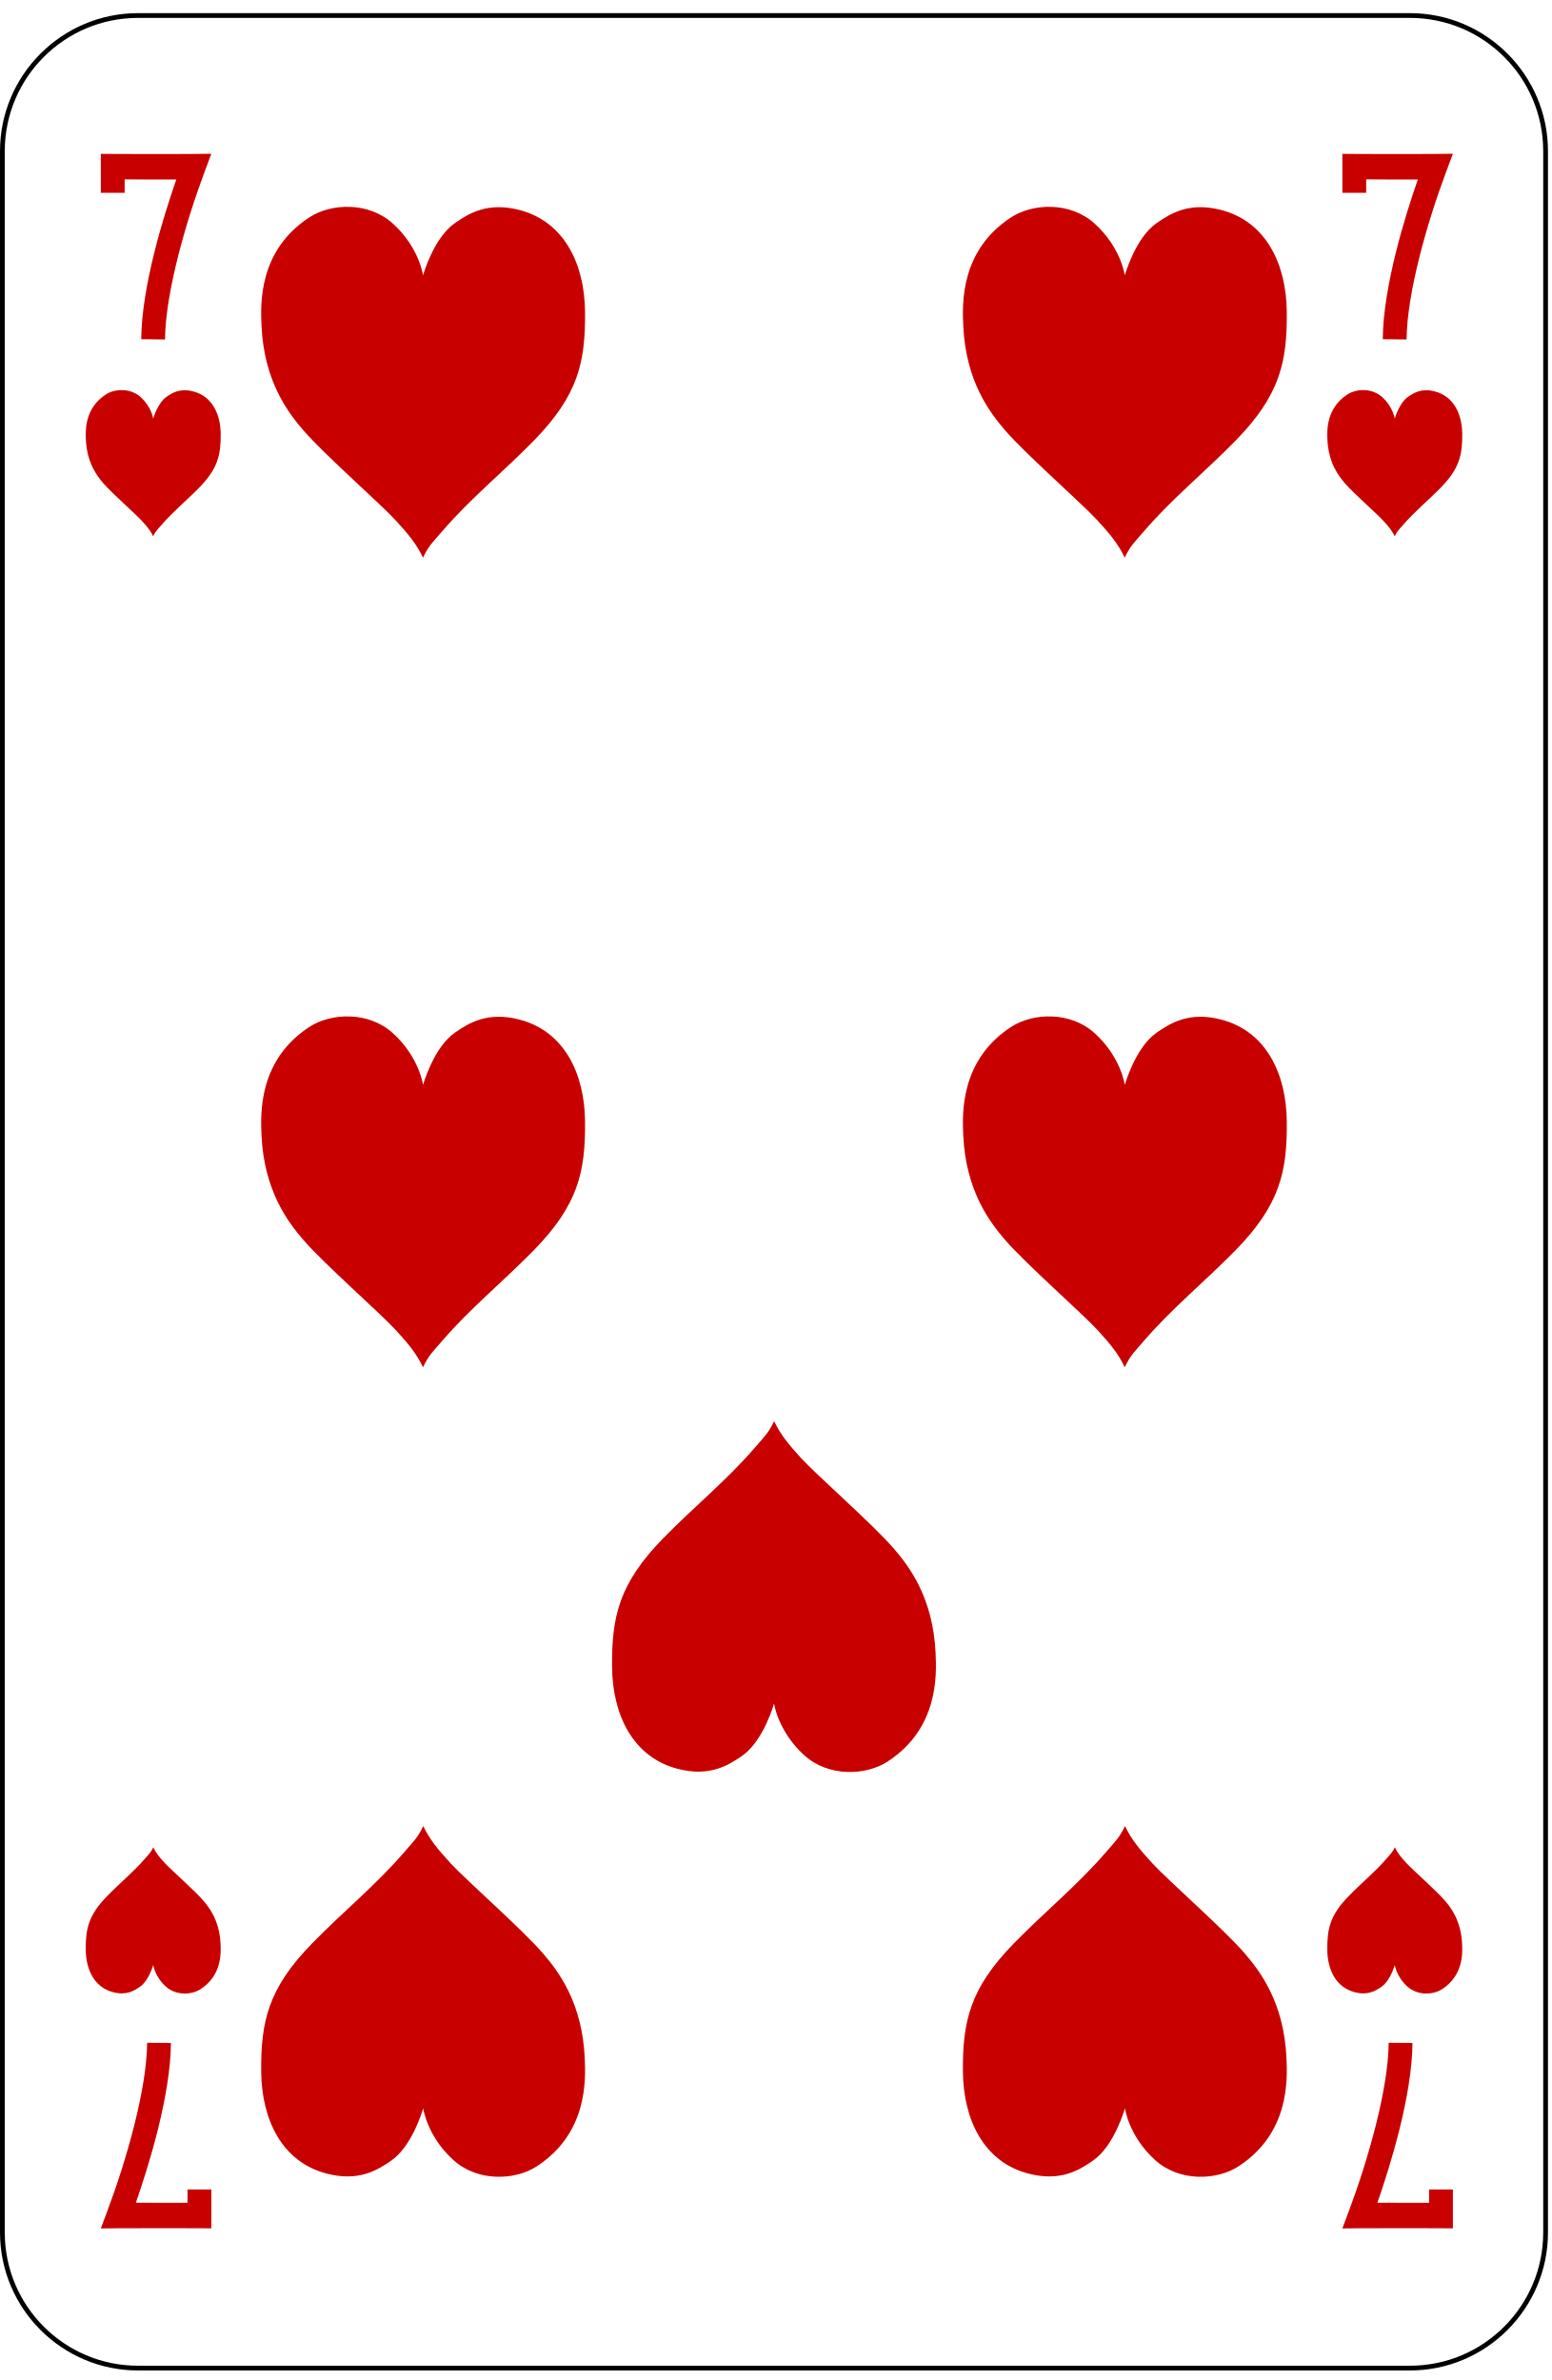
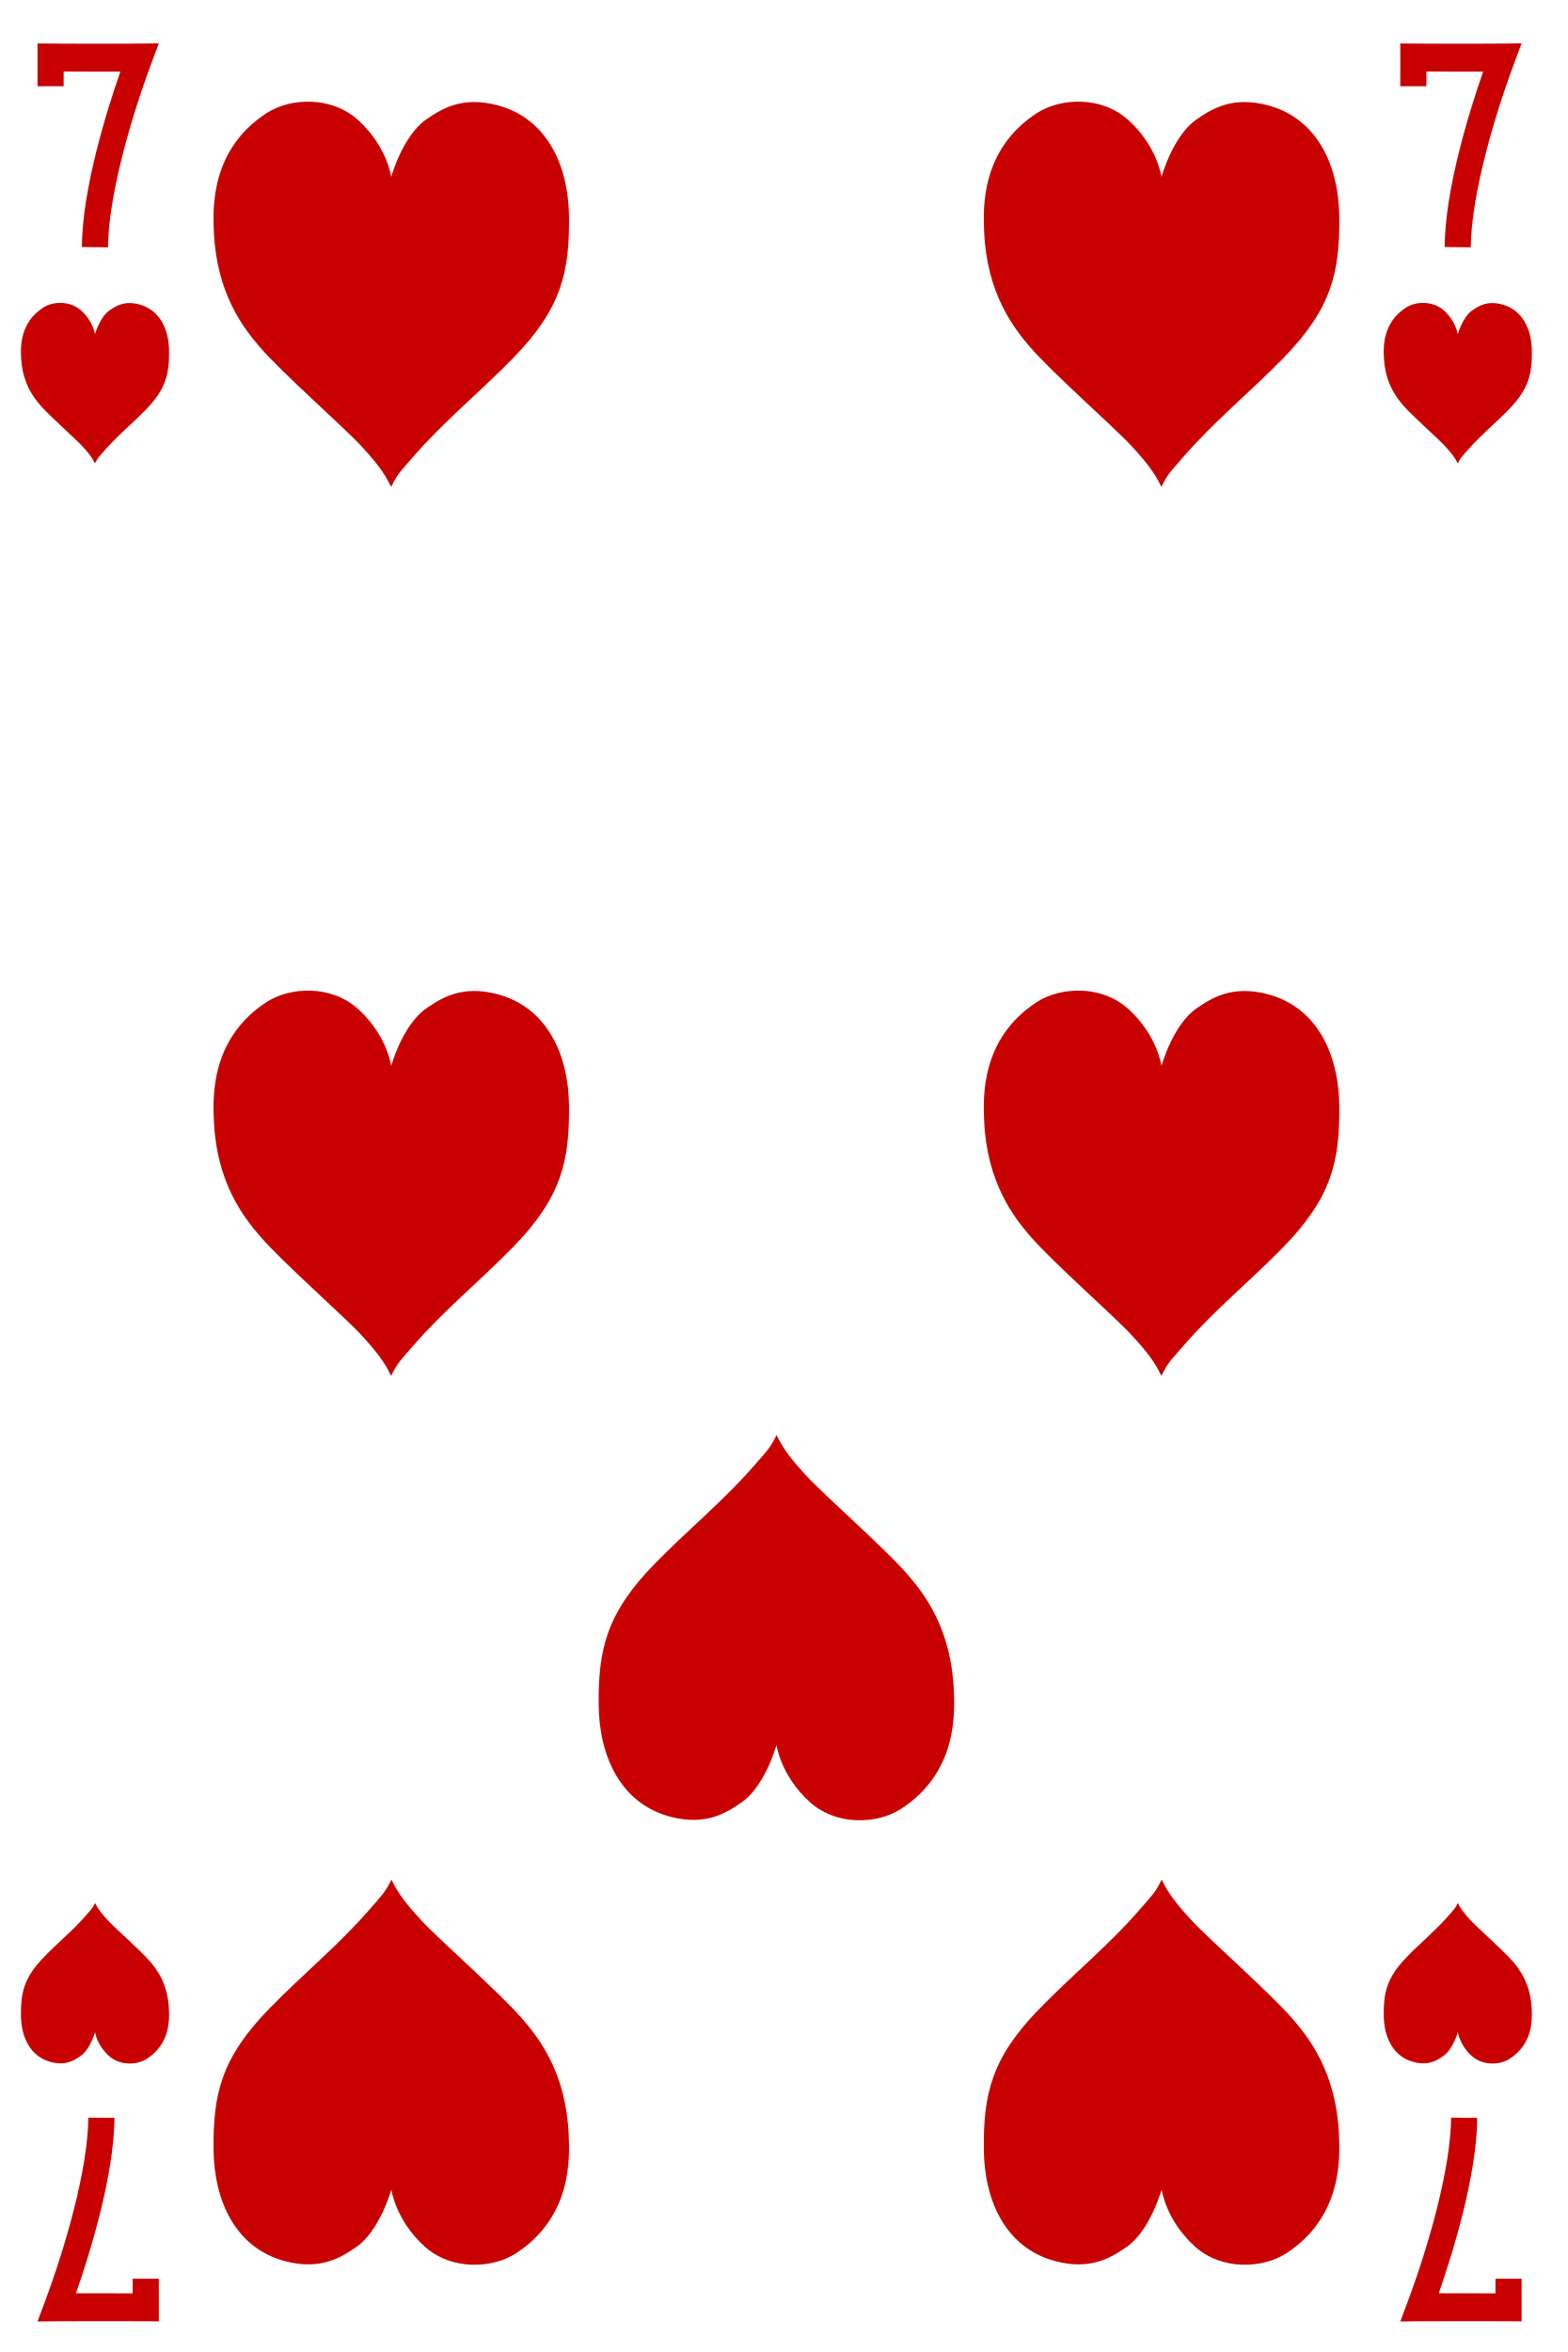
- <svg xmlns="http://www.w3.org/2000/svg" width="100%" height="100%" viewBox="0 0 163 250" version="1.1" xml:space="preserve" style="fill-rule:evenodd;clip-rule:evenodd;stroke-linejoin:round;stroke-miterlimit:1.414;">
-   <g transform="matrix(1,0,0,1,-4,-1279)">
+ <svg xmlns="http://www.w3.org/2000/svg" width="100%" height="100%" viewBox="0 0 150 225" version="1.1" xml:space="preserve" style="fill-rule:evenodd;clip-rule:evenodd;stroke-linejoin:round;stroke-miterlimit:1.414;">
+   <g transform="matrix(1,0,0,1,-11,-1291)">
    <g>
      <g>
        <rect x="0.25" y="1.04" width="1530.71" height="1530.71" style="fill:white;fill-rule:nonzero;" />
        <path d="M18.502,1527.75C10.644,1527.75 4.251,1521.35 4.251,1513.5L4.251,1294.88C4.251,1287.03 10.644,1280.63 18.502,1280.63L152.077,1280.63C159.934,1280.63 166.327,1287.03 166.327,1294.88L166.327,1513.5C166.327,1521.35 159.934,1527.75 152.077,1527.75L18.502,1527.75Z" style="fill:white;fill-rule:nonzero;" />
        <path d="M152.077,1280.38L18.502,1280.38C10.506,1280.38 4.001,1286.89 4.001,1294.88L4.001,1513.5C4.001,1521.49 10.506,1528 18.502,1528L152.077,1528C160.072,1528 166.577,1521.49 166.577,1513.5L166.577,1294.88C166.577,1286.89 160.072,1280.38 152.077,1280.38ZM152.077,1280.88C159.809,1280.88 166.077,1287.15 166.077,1294.88L166.077,1513.5C166.077,1521.23 159.809,1527.5 152.077,1527.5L18.502,1527.5C10.77,1527.5 4.501,1521.23 4.501,1513.5L4.501,1294.88C4.501,1287.15 10.77,1280.88 18.502,1280.88L152.077,1280.88Z" style="fill-rule:nonzero;" />
      </g>
      <g>
        <path d="M48.425,1337.58C47.782,1336.22 46.966,1335.19 45.577,1333.68C43.934,1331.89 38.043,1326.73 35.877,1324.22C34.302,1322.39 31.727,1319.1 31.465,1313.19C31.364,1310.9 31.145,1305.32 36.494,1301.83C38.783,1300.34 42.714,1300.17 45.265,1302.49C48.047,1305.01 48.431,1307.93 48.431,1307.93C48.431,1307.93 49.526,1303.97 51.809,1302.41C53.259,1301.41 55.221,1300.19 58.562,1301.06C63.276,1302.29 65.405,1306.75 65.445,1311.79C65.486,1317.02 64.737,1320.49 60.1,1325.25C56.845,1328.58 53.442,1331.33 50.507,1334.73C49.393,1336.02 49.029,1336.31 48.425,1337.58Z" style="fill:rgb(200,0,0);fill-rule:nonzero;" />
        <path d="M122.125,1337.58C121.483,1336.22 120.667,1335.19 119.278,1333.68C117.634,1331.89 111.744,1326.73 109.577,1324.22C108.003,1322.39 105.428,1319.1 105.166,1313.19C105.065,1310.9 104.845,1305.32 110.194,1301.83C112.484,1300.34 116.415,1300.17 118.966,1302.49C121.748,1305.01 122.132,1307.93 122.132,1307.93C122.132,1307.93 123.227,1303.97 125.509,1302.41C126.96,1301.41 128.922,1300.19 132.262,1301.06C136.977,1302.29 139.106,1306.75 139.146,1311.79C139.187,1317.02 138.438,1320.49 133.801,1325.25C130.545,1328.58 127.143,1331.33 124.208,1334.73C123.094,1336.02 122.729,1336.31 122.125,1337.58Z" style="fill:rgb(200,0,0);fill-rule:nonzero;" />
        <path d="M85.303,1428.28C85.946,1429.64 86.762,1430.66 88.151,1432.18C89.794,1433.97 95.685,1439.13 97.852,1441.64C99.426,1443.47 102.001,1446.76 102.263,1452.67C102.364,1454.96 102.584,1460.54 97.234,1464.03C94.945,1465.52 91.014,1465.69 88.463,1463.37C85.681,1460.84 85.297,1457.93 85.297,1457.93C85.297,1457.93 84.202,1461.89 81.919,1463.45C80.469,1464.45 78.507,1465.67 75.167,1464.8C70.452,1463.57 68.323,1459.1 68.283,1454.07C68.242,1448.84 68.991,1445.37 73.628,1440.61C76.883,1437.28 80.286,1434.53 83.221,1431.13C84.335,1429.84 84.699,1429.55 85.303,1428.28Z" style="fill:rgb(200,0,0);fill-rule:nonzero;" />
        <path d="M48.425,1422.62C47.782,1421.26 46.966,1420.23 45.577,1418.72C43.934,1416.93 38.043,1411.77 35.877,1409.26C34.302,1407.43 31.727,1404.14 31.465,1398.23C31.364,1395.94 31.145,1390.36 36.494,1386.87C38.783,1385.38 42.714,1385.21 45.265,1387.53C48.047,1390.05 48.431,1392.97 48.431,1392.97C48.431,1392.97 49.526,1389.01 51.809,1387.45C53.259,1386.45 55.221,1385.23 58.562,1386.1C63.276,1387.33 65.405,1391.79 65.445,1396.83C65.486,1402.06 64.737,1405.53 60.1,1410.29C56.845,1413.62 53.442,1416.37 50.507,1419.77C49.393,1421.06 49.029,1421.35 48.425,1422.62Z" style="fill:rgb(200,0,0);fill-rule:nonzero;" />
        <path d="M122.125,1422.62C121.483,1421.26 120.667,1420.23 119.278,1418.72C117.634,1416.93 111.744,1411.77 109.577,1409.26C108.003,1407.43 105.428,1404.14 105.166,1398.23C105.065,1395.94 104.845,1390.36 110.194,1386.87C112.484,1385.38 116.415,1385.21 118.966,1387.53C121.748,1390.05 122.132,1392.97 122.132,1392.97C122.132,1392.97 123.227,1389.01 125.509,1387.45C126.96,1386.45 128.922,1385.23 132.262,1386.1C136.977,1387.33 139.106,1391.79 139.146,1396.83C139.187,1402.06 138.438,1405.53 133.801,1410.29C130.545,1413.62 127.143,1416.37 124.208,1419.77C123.094,1421.06 122.729,1421.35 122.125,1422.62Z" style="fill:rgb(200,0,0);fill-rule:nonzero;" />
        <path d="M48.453,1470.81C49.096,1472.16 49.912,1473.19 51.301,1474.7C52.944,1476.49 58.835,1481.65 61.002,1484.16C62.576,1485.99 65.151,1489.28 65.413,1495.19C65.514,1497.48 65.733,1503.06 60.384,1506.55C58.095,1508.04 54.164,1508.21 51.613,1505.89C48.831,1503.37 48.447,1500.45 48.447,1500.45C48.447,1500.45 47.352,1504.41 45.069,1505.97C43.619,1506.97 41.657,1508.19 38.316,1507.32C33.602,1506.1 31.473,1501.63 31.433,1496.59C31.392,1491.36 32.141,1487.89 36.778,1483.14C40.033,1479.8 43.436,1477.05 46.371,1473.65C47.485,1472.36 47.849,1472.07 48.453,1470.81Z" style="fill:rgb(200,0,0);fill-rule:nonzero;" />
        <path d="M122.154,1470.81C122.796,1472.16 123.613,1473.19 125.001,1474.7C126.645,1476.49 132.535,1481.65 134.702,1484.16C136.276,1485.99 138.852,1489.28 139.113,1495.19C139.214,1497.48 139.434,1503.06 134.085,1506.55C131.795,1508.04 127.865,1508.21 125.313,1505.89C122.532,1503.37 122.147,1500.45 122.147,1500.45C122.147,1500.45 121.053,1504.41 118.77,1505.97C117.319,1506.97 115.357,1508.19 112.017,1507.32C107.303,1506.1 105.173,1501.63 105.133,1496.59C105.092,1491.36 105.842,1487.89 110.479,1483.14C113.734,1479.8 117.137,1477.05 120.072,1473.65C121.186,1472.36 121.55,1472.07 122.154,1470.81Z" style="fill:rgb(200,0,0);fill-rule:nonzero;" />
        <path d="M20.086,1335.33C19.818,1334.77 19.478,1334.34 18.899,1333.71C18.214,1332.96 15.76,1330.81 14.857,1329.77C14.201,1329 13.128,1327.63 13.019,1325.17C12.977,1324.22 12.885,1321.89 15.114,1320.44C16.068,1319.81 17.706,1319.75 18.769,1320.71C19.928,1321.76 20.089,1322.98 20.089,1322.98C20.089,1322.98 20.545,1321.33 21.496,1320.68C22.1,1320.26 22.918,1319.75 24.31,1320.12C26.274,1320.63 27.162,1322.49 27.178,1324.59C27.195,1326.77 26.883,1328.21 24.951,1330.19C23.595,1331.58 22.177,1332.73 20.954,1334.15C20.489,1334.68 20.338,1334.81 20.086,1335.33Z" style="fill:rgb(200,0,0);fill-rule:nonzero;" />
        <path d="M20.098,1473.05C20.365,1473.61 20.706,1474.04 21.284,1474.67C21.969,1475.42 24.424,1477.57 25.327,1478.61C25.983,1479.37 27.056,1480.75 27.165,1483.21C27.207,1484.16 27.298,1486.49 25.069,1487.94C24.115,1488.57 22.477,1488.63 21.414,1487.67C20.255,1486.62 20.095,1485.4 20.095,1485.4C20.095,1485.4 19.639,1487.05 18.688,1487.7C18.083,1488.12 17.266,1488.63 15.874,1488.26C13.909,1487.75 13.022,1485.89 13.005,1483.79C12.988,1481.61 13.301,1480.17 15.233,1478.19C16.589,1476.79 18.007,1475.65 19.23,1474.23C19.694,1473.7 19.846,1473.57 20.098,1473.05Z" style="fill:rgb(200,0,0);fill-rule:nonzero;" />
        <path d="M150.492,1473.05C150.76,1473.61 151.1,1474.04 151.679,1474.67C152.364,1475.42 154.818,1477.57 155.721,1478.61C156.377,1479.37 157.45,1480.75 157.559,1483.21C157.601,1484.16 157.693,1486.49 155.464,1487.94C154.51,1488.57 152.872,1488.63 151.809,1487.67C150.65,1486.62 150.49,1485.4 150.49,1485.4C150.49,1485.4 150.033,1487.05 149.082,1487.7C148.478,1488.12 147.66,1488.63 146.268,1488.26C144.304,1487.75 143.416,1485.89 143.4,1483.79C143.383,1481.61 143.695,1480.17 145.627,1478.19C146.984,1476.79 148.402,1475.65 149.625,1474.23C150.089,1473.7 150.241,1473.57 150.492,1473.05Z" style="fill:rgb(200,0,0);fill-rule:nonzero;" />
        <path d="M150.48,1335.33C150.213,1334.77 149.872,1334.34 149.294,1333.71C148.609,1332.96 146.155,1330.81 145.252,1329.77C144.596,1329 143.522,1327.63 143.413,1325.17C143.371,1324.22 143.28,1321.89 145.509,1320.44C146.463,1319.81 148.101,1319.75 149.164,1320.71C150.323,1321.76 150.483,1322.98 150.483,1322.98C150.483,1322.98 150.939,1321.33 151.89,1320.68C152.495,1320.26 153.312,1319.75 154.704,1320.12C156.669,1320.63 157.556,1322.49 157.573,1324.59C157.59,1326.77 157.278,1328.21 155.346,1330.19C153.989,1331.58 152.571,1332.73 151.348,1334.15C150.884,1334.68 150.732,1334.81 150.48,1335.33Z" style="fill:rgb(200,0,0);fill-rule:nonzero;" />
        <path d="M21.333,1314.66L18.833,1314.63C18.879,1309.08 21.174,1301.7 22.519,1297.85C20.622,1297.86 18.432,1297.85 17.09,1297.84L17.09,1299.25L14.59,1299.25L14.59,1295.16L15.845,1295.17C15.847,1295.17 21.37,1295.2 24.334,1295.17L26.197,1295.15L25.505,1297C23.515,1302.31 21.374,1309.74 21.333,1314.66Z" style="fill:rgb(200,0,0);fill-rule:nonzero;" />
        <path d="M151.727,1314.66L149.227,1314.63C149.273,1309.08 151.568,1301.7 152.913,1297.85C151.016,1297.86 148.826,1297.85 147.484,1297.84L147.484,1299.25L144.984,1299.25L144.984,1295.16L146.239,1295.17C146.241,1295.17 151.764,1295.2 154.728,1295.17L156.591,1295.15L155.899,1297C153.909,1302.31 151.768,1309.74 151.727,1314.66Z" style="fill:rgb(200,0,0);fill-rule:nonzero;" />
        <path d="M19.453,1493.58L21.953,1493.6C21.907,1499.15 19.612,1506.53 18.267,1510.38C20.165,1510.38 22.355,1510.38 23.696,1510.39L23.696,1508.99L26.196,1508.99L26.196,1513.07L24.941,1513.06C24.939,1513.06 19.416,1513.04 16.452,1513.06L14.589,1513.08L15.281,1511.23C17.272,1505.92 19.412,1498.5 19.453,1493.58Z" style="fill:rgb(200,0,0);fill-rule:nonzero;" />
        <path d="M149.847,1493.58L152.347,1493.6C152.301,1499.15 150.006,1506.53 148.661,1510.38C150.559,1510.38 152.749,1510.38 154.09,1510.39L154.09,1508.99L156.59,1508.99L156.59,1513.07L155.335,1513.06C155.333,1513.06 149.81,1513.04 146.846,1513.06L144.983,1513.08L145.675,1511.23C147.666,1505.92 149.806,1498.5 149.847,1493.58Z" style="fill:rgb(200,0,0);fill-rule:nonzero;" />
      </g>
    </g>
  </g>
</svg>
